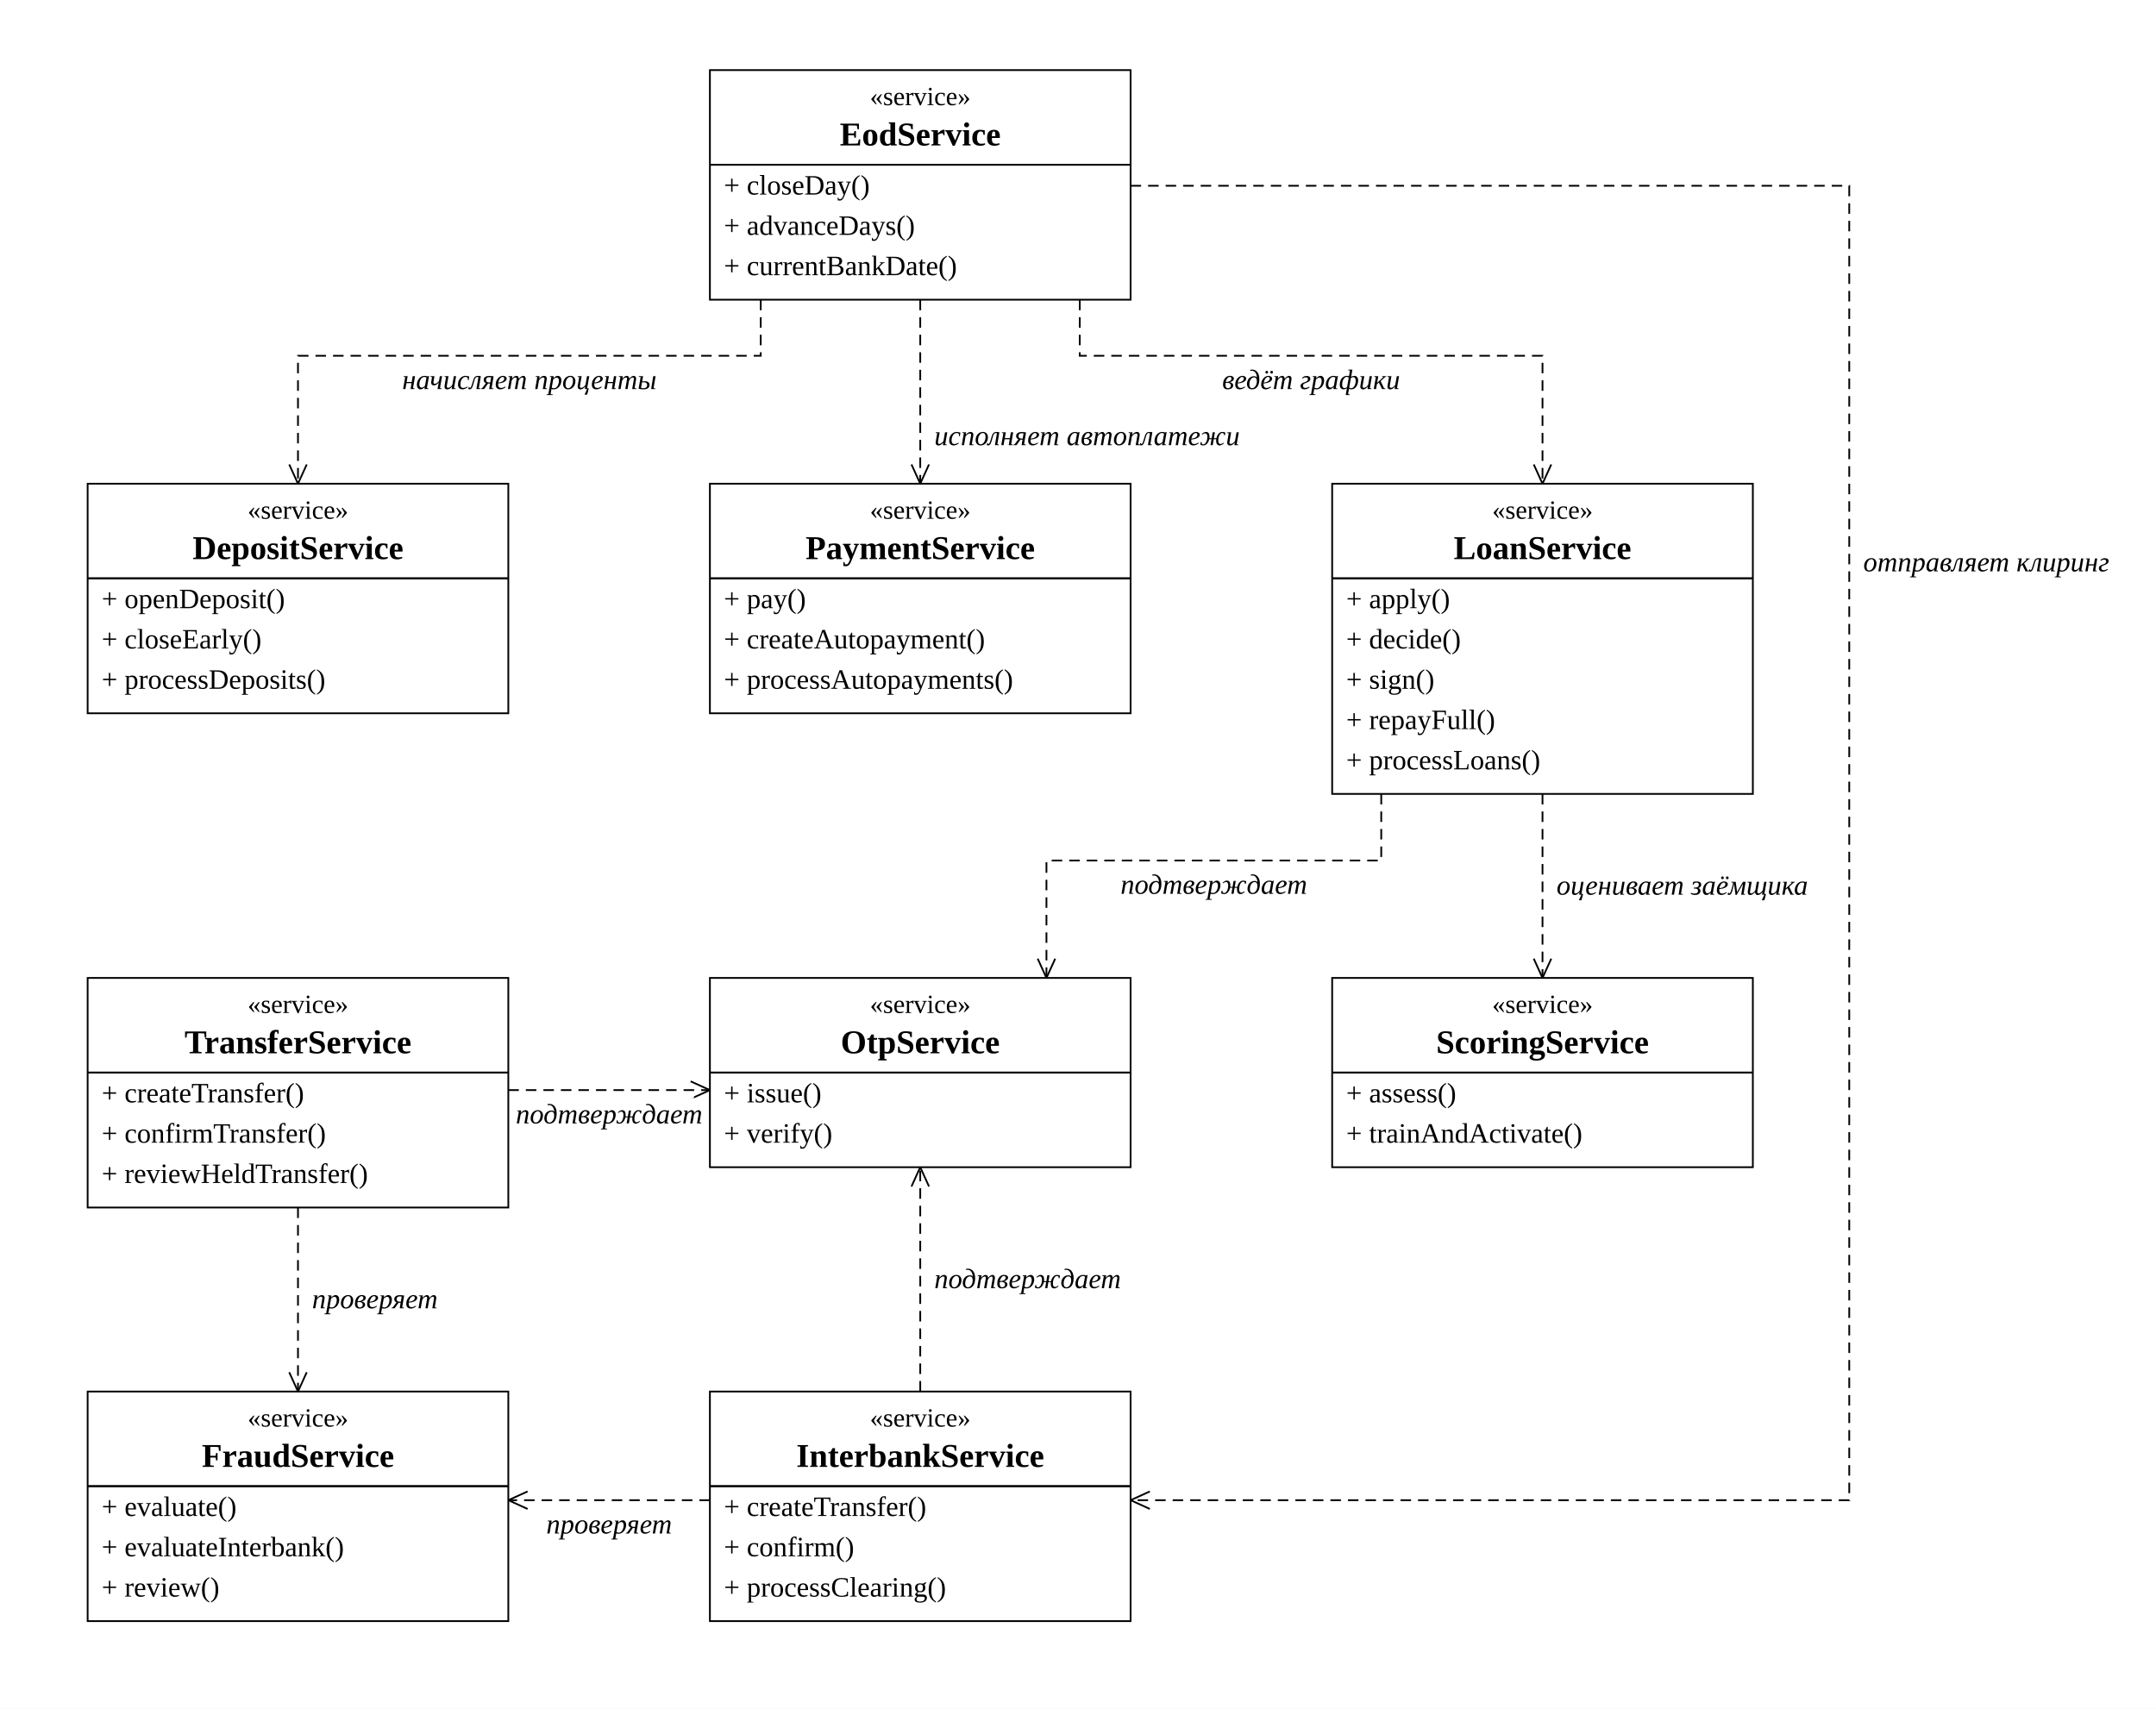
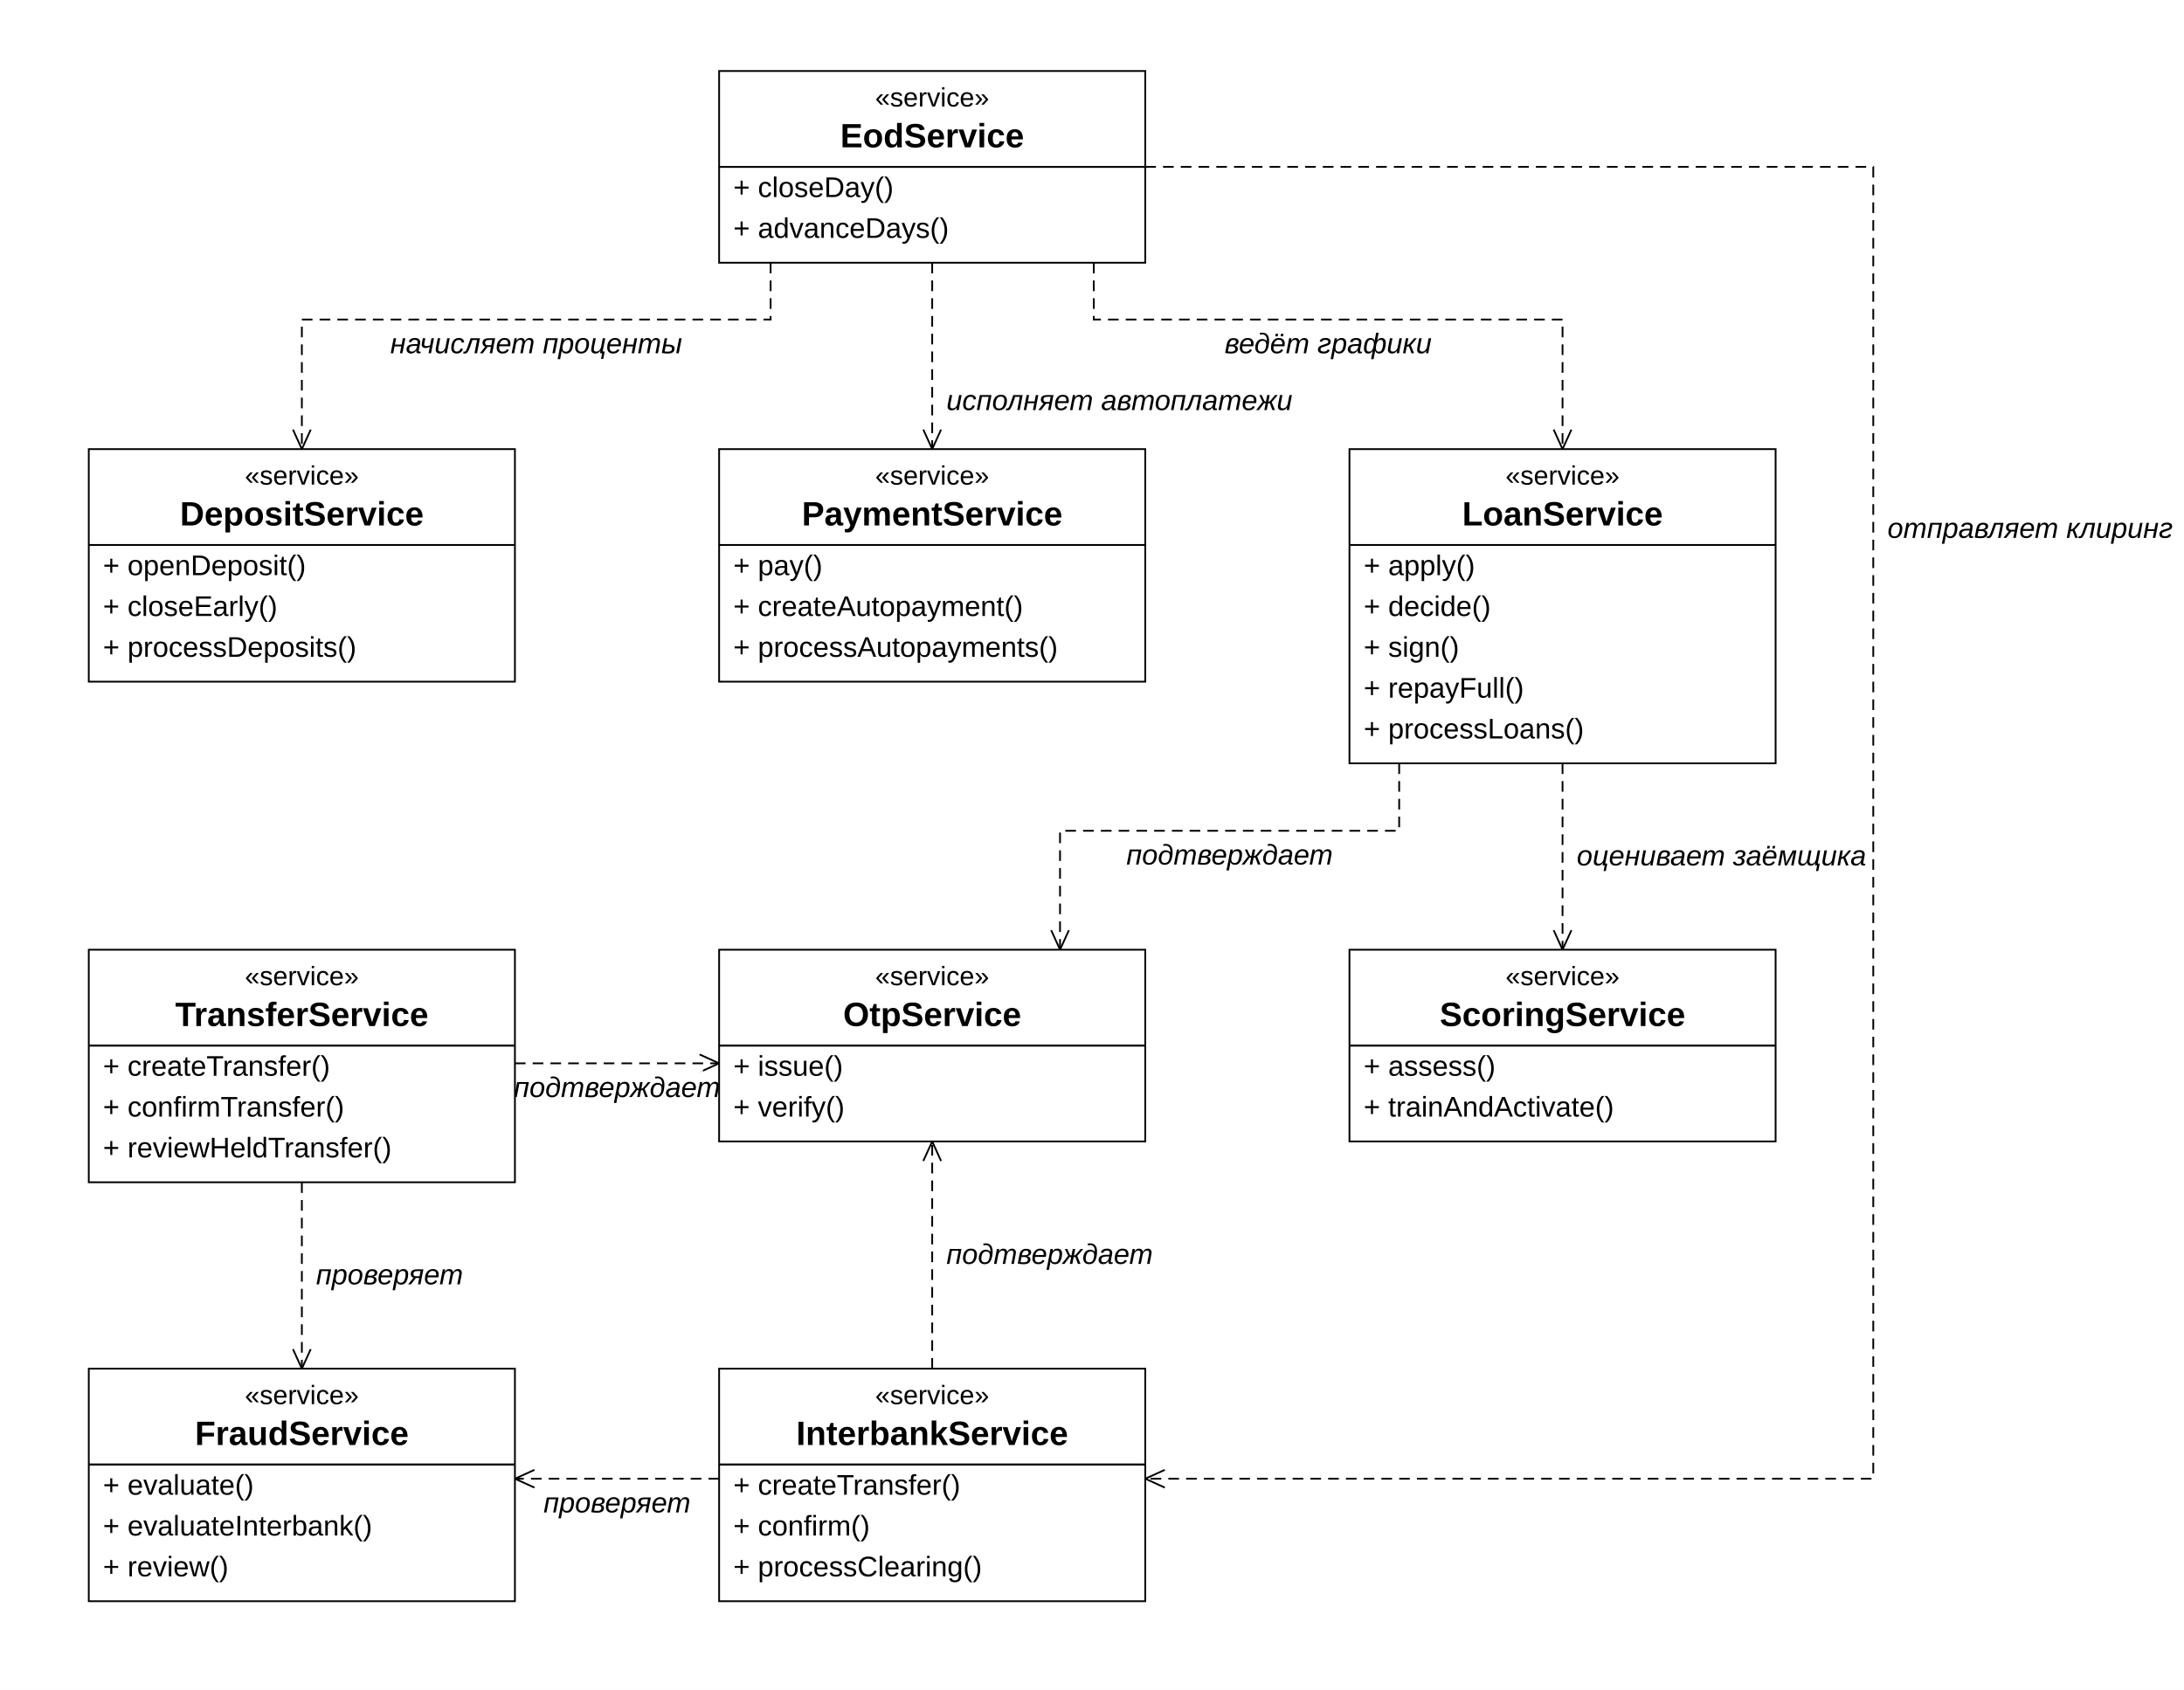
- <svg xmlns="http://www.w3.org/2000/svg" width="1230" height="975" viewBox="0 0 1230 975" font-family="Times New Roman, serif">
+ <svg xmlns="http://www.w3.org/2000/svg" width="1230" height="952" viewBox="0 0 1230 952" font-family="Arial, 'Liberation Sans', sans-serif">
  <rect width="100%" height="100%" fill="#ffffff" />
-   <path d="M434,171 L434,203 L170,203 L170,276" fill="none" stroke="#000" stroke-width="1" stroke-dasharray="6 4" />
-   <polyline points="165,265 170,276 175,265" fill="none" stroke="#000" />
-   <rect x="231.4" y="206" width="141.2" height="22" fill="#fff" opacity="0.92" />
-   <text x="302" y="222" font-size="16" font-style="italic" text-anchor="middle">начисляет проценты</text>
-   <path d="M525,171 L525,276" fill="none" stroke="#000" stroke-width="1" stroke-dasharray="6 4" />
-   <polyline points="520,265 525,276 530,265" fill="none" stroke="#000" />
-   <rect x="530" y="238" width="163.4" height="22" fill="#fff" opacity="0.92" />
-   <text x="533" y="254" font-size="16" font-style="italic" text-anchor="start">исполняет автоплатежи</text>
-   <path d="M616,171 L616,203 L880,203 L880,276" fill="none" stroke="#000" stroke-width="1" stroke-dasharray="6 4" />
-   <polyline points="875,265 880,276 885,265" fill="none" stroke="#000" />
-   <rect x="695.9" y="206" width="104.2" height="22" fill="#fff" opacity="0.92" />
-   <text x="748" y="222" font-size="16" font-style="italic" text-anchor="middle">ведёт графики</text>
-   <path d="M645,106 L1055,106 L1055,856 L645,856" fill="none" stroke="#000" stroke-width="1" stroke-dasharray="6 4" />
-   <polyline points="656,851 645,856 656,861" fill="none" stroke="#000" />
-   <rect x="1060" y="310" width="141.2" height="22" fill="#fff" opacity="0.92" />
-   <text x="1063" y="326" font-size="16" font-style="italic" text-anchor="start">отправляет клиринг</text>
-   <path d="M880,453 L880,558" fill="none" stroke="#000" stroke-width="1" stroke-dasharray="6 4" />
-   <polyline points="875,547 880,558 885,547" fill="none" stroke="#000" />
-   <rect x="885" y="494.5" width="141.2" height="22" fill="#fff" opacity="0.92" />
-   <text x="888" y="510.5" font-size="16" font-style="italic" text-anchor="start">оценивает заёмщика</text>
-   <path d="M788,453 L788,491 L597,491 L597,558" fill="none" stroke="#000" stroke-width="1" stroke-dasharray="6 4" />
-   <polyline points="592,547 597,558 602,547" fill="none" stroke="#000" />
-   <rect x="644.1" y="494" width="96.8" height="22" fill="#fff" opacity="0.92" />
-   <text x="692.5" y="510" font-size="16" font-style="italic" text-anchor="middle">подтверждает</text>
-   <path d="M290,622 L405,622" fill="none" stroke="#000" stroke-width="1" stroke-dasharray="6 4" />
-   <polyline points="394,627 405,622 394,617" fill="none" stroke="#000" />
-   <rect x="299.1" y="625" width="96.8" height="22" fill="#fff" opacity="0.92" />
-   <text x="347.5" y="641" font-size="16" font-style="italic" text-anchor="middle">подтверждает</text>
-   <path d="M170,689 L170,794" fill="none" stroke="#000" stroke-width="1" stroke-dasharray="6 4" />
-   <polyline points="165,783 170,794 175,783" fill="none" stroke="#000" />
-   <rect x="175" y="730.5" width="74.6" height="22" fill="#fff" opacity="0.92" />
-   <text x="178" y="746.5" font-size="16" font-style="italic" text-anchor="start">проверяет</text>
-   <path d="M405,856 L290,856" fill="none" stroke="#000" stroke-width="1" stroke-dasharray="6 4" />
-   <polyline points="301,851 290,856 301,861" fill="none" stroke="#000" />
-   <rect x="310.2" y="859" width="74.6" height="22" fill="#fff" opacity="0.92" />
-   <text x="347.5" y="875" font-size="16" font-style="italic" text-anchor="middle">проверяет</text>
-   <path d="M525,794 L525,666" fill="none" stroke="#000" stroke-width="1" stroke-dasharray="6 4" />
-   <polyline points="530,677 525,666 520,677" fill="none" stroke="#000" />
-   <rect x="530" y="719" width="96.8" height="22" fill="#fff" opacity="0.92" />
-   <text x="533" y="735" font-size="16" font-style="italic" text-anchor="start">подтверждает</text>
-   <rect x="405" y="40" width="240" height="131" fill="#fff" stroke="#000" stroke-width="1" />
+   <path d="M434,148 L434,180 L170,180 L170,253" fill="none" stroke="#000" stroke-width="1" stroke-dasharray="6 4" />
+   <polyline points="165,242 170,253 175,242" fill="none" stroke="#000" />
+   <rect x="231.4" y="183" width="141.2" height="22" fill="#fff" opacity="0.92" />
+   <text x="302" y="199" font-size="16" font-style="italic" text-anchor="middle">начисляет проценты</text>
+   <path d="M525,148 L525,253" fill="none" stroke="#000" stroke-width="1" stroke-dasharray="6 4" />
+   <polyline points="520,242 525,253 530,242" fill="none" stroke="#000" />
+   <rect x="530" y="215" width="163.4" height="22" fill="#fff" opacity="0.92" />
+   <text x="533" y="231" font-size="16" font-style="italic" text-anchor="start">исполняет автоплатежи</text>
+   <path d="M616,148 L616,180 L880,180 L880,253" fill="none" stroke="#000" stroke-width="1" stroke-dasharray="6 4" />
+   <polyline points="875,242 880,253 885,242" fill="none" stroke="#000" />
+   <rect x="695.9" y="183" width="104.2" height="22" fill="#fff" opacity="0.92" />
+   <text x="748" y="199" font-size="16" font-style="italic" text-anchor="middle">ведёт графики</text>
+   <path d="M645,94 L1055,94 L1055,833 L645,833" fill="none" stroke="#000" stroke-width="1" stroke-dasharray="6 4" />
+   <polyline points="656,828 645,833 656,838" fill="none" stroke="#000" />
+   <rect x="1060" y="287" width="141.2" height="22" fill="#fff" opacity="0.92" />
+   <text x="1063" y="303" font-size="16" font-style="italic" text-anchor="start">отправляет клиринг</text>
+   <path d="M880,430 L880,535" fill="none" stroke="#000" stroke-width="1" stroke-dasharray="6 4" />
+   <polyline points="875,524 880,535 885,524" fill="none" stroke="#000" />
+   <rect x="885" y="471.5" width="141.2" height="22" fill="#fff" opacity="0.92" />
+   <text x="888" y="487.5" font-size="16" font-style="italic" text-anchor="start">оценивает заёмщика</text>
+   <path d="M788,430 L788,468 L597,468 L597,535" fill="none" stroke="#000" stroke-width="1" stroke-dasharray="6 4" />
+   <polyline points="592,524 597,535 602,524" fill="none" stroke="#000" />
+   <rect x="644.1" y="471" width="96.8" height="22" fill="#fff" opacity="0.92" />
+   <text x="692.5" y="487" font-size="16" font-style="italic" text-anchor="middle">подтверждает</text>
+   <path d="M290,599 L405,599" fill="none" stroke="#000" stroke-width="1" stroke-dasharray="6 4" />
+   <polyline points="394,604 405,599 394,594" fill="none" stroke="#000" />
+   <rect x="299.1" y="602" width="96.8" height="22" fill="#fff" opacity="0.92" />
+   <text x="347.5" y="618" font-size="16" font-style="italic" text-anchor="middle">подтверждает</text>
+   <path d="M170,666 L170,771" fill="none" stroke="#000" stroke-width="1" stroke-dasharray="6 4" />
+   <polyline points="165,760 170,771 175,760" fill="none" stroke="#000" />
+   <rect x="175" y="707.5" width="74.6" height="22" fill="#fff" opacity="0.92" />
+   <text x="178" y="723.5" font-size="16" font-style="italic" text-anchor="start">проверяет</text>
+   <path d="M405,833 L290,833" fill="none" stroke="#000" stroke-width="1" stroke-dasharray="6 4" />
+   <polyline points="301,828 290,833 301,838" fill="none" stroke="#000" />
+   <rect x="310.2" y="836" width="74.6" height="22" fill="#fff" opacity="0.92" />
+   <text x="347.5" y="852" font-size="16" font-style="italic" text-anchor="middle">проверяет</text>
+   <path d="M525,771 L525,643" fill="none" stroke="#000" stroke-width="1" stroke-dasharray="6 4" />
+   <polyline points="530,654 525,643 520,654" fill="none" stroke="#000" />
+   <rect x="530" y="696" width="96.8" height="22" fill="#fff" opacity="0.92" />
+   <text x="533" y="712" font-size="16" font-style="italic" text-anchor="start">подтверждает</text>
+   <rect x="405" y="40" width="240" height="108" fill="#fff" stroke="#000" stroke-width="1" />
  <text x="525" y="60" font-size="15" text-anchor="middle">«service»</text>
  <text x="525" y="83" font-size="19" font-weight="bold" text-anchor="middle">EodService</text>
  <line x1="405" y1="94" x2="645" y2="94" stroke="#000" />
  <line x1="405" y1="94" x2="645" y2="94" stroke="#000" />
  <text x="413" y="111" font-size="16">+ closeDay()</text>
  <text x="413" y="134" font-size="16">+ advanceDays()</text>
-   <text x="413" y="157" font-size="16">+ currentBankDate()</text>
-   <rect x="50" y="276" width="240" height="131" fill="#fff" stroke="#000" stroke-width="1" />
-   <text x="170" y="296" font-size="15" text-anchor="middle">«service»</text>
-   <text x="170" y="319" font-size="19" font-weight="bold" text-anchor="middle">DepositService</text>
-   <line x1="50" y1="330" x2="290" y2="330" stroke="#000" />
-   <line x1="50" y1="330" x2="290" y2="330" stroke="#000" />
-   <text x="58" y="347" font-size="16">+ openDeposit()</text>
-   <text x="58" y="370" font-size="16">+ closeEarly()</text>
-   <text x="58" y="393" font-size="16">+ processDeposits()</text>
-   <rect x="405" y="276" width="240" height="131" fill="#fff" stroke="#000" stroke-width="1" />
-   <text x="525" y="296" font-size="15" text-anchor="middle">«service»</text>
-   <text x="525" y="319" font-size="19" font-weight="bold" text-anchor="middle">PaymentService</text>
-   <line x1="405" y1="330" x2="645" y2="330" stroke="#000" />
-   <line x1="405" y1="330" x2="645" y2="330" stroke="#000" />
-   <text x="413" y="347" font-size="16">+ pay()</text>
-   <text x="413" y="370" font-size="16">+ createAutopayment()</text>
-   <text x="413" y="393" font-size="16">+ processAutopayments()</text>
-   <rect x="760" y="276" width="240" height="177" fill="#fff" stroke="#000" stroke-width="1" />
-   <text x="880" y="296" font-size="15" text-anchor="middle">«service»</text>
-   <text x="880" y="319" font-size="19" font-weight="bold" text-anchor="middle">LoanService</text>
-   <line x1="760" y1="330" x2="1000" y2="330" stroke="#000" />
-   <line x1="760" y1="330" x2="1000" y2="330" stroke="#000" />
-   <text x="768" y="347" font-size="16">+ apply()</text>
-   <text x="768" y="370" font-size="16">+ decide()</text>
-   <text x="768" y="393" font-size="16">+ sign()</text>
-   <text x="768" y="416" font-size="16">+ repayFull()</text>
-   <text x="768" y="439" font-size="16">+ processLoans()</text>
-   <rect x="50" y="558" width="240" height="131" fill="#fff" stroke="#000" stroke-width="1" />
-   <text x="170" y="578" font-size="15" text-anchor="middle">«service»</text>
-   <text x="170" y="601" font-size="19" font-weight="bold" text-anchor="middle">TransferService</text>
-   <line x1="50" y1="612" x2="290" y2="612" stroke="#000" />
-   <line x1="50" y1="612" x2="290" y2="612" stroke="#000" />
-   <text x="58" y="629" font-size="16">+ createTransfer()</text>
-   <text x="58" y="652" font-size="16">+ confirmTransfer()</text>
-   <text x="58" y="675" font-size="16">+ reviewHeldTransfer()</text>
-   <rect x="405" y="558" width="240" height="108" fill="#fff" stroke="#000" stroke-width="1" />
-   <text x="525" y="578" font-size="15" text-anchor="middle">«service»</text>
-   <text x="525" y="601" font-size="19" font-weight="bold" text-anchor="middle">OtpService</text>
-   <line x1="405" y1="612" x2="645" y2="612" stroke="#000" />
-   <line x1="405" y1="612" x2="645" y2="612" stroke="#000" />
-   <text x="413" y="629" font-size="16">+ issue()</text>
-   <text x="413" y="652" font-size="16">+ verify()</text>
-   <rect x="760" y="558" width="240" height="108" fill="#fff" stroke="#000" stroke-width="1" />
-   <text x="880" y="578" font-size="15" text-anchor="middle">«service»</text>
-   <text x="880" y="601" font-size="19" font-weight="bold" text-anchor="middle">ScoringService</text>
-   <line x1="760" y1="612" x2="1000" y2="612" stroke="#000" />
-   <line x1="760" y1="612" x2="1000" y2="612" stroke="#000" />
-   <text x="768" y="629" font-size="16">+ assess()</text>
-   <text x="768" y="652" font-size="16">+ trainAndActivate()</text>
-   <rect x="50" y="794" width="240" height="131" fill="#fff" stroke="#000" stroke-width="1" />
-   <text x="170" y="814" font-size="15" text-anchor="middle">«service»</text>
-   <text x="170" y="837" font-size="19" font-weight="bold" text-anchor="middle">FraudService</text>
-   <line x1="50" y1="848" x2="290" y2="848" stroke="#000" />
-   <line x1="50" y1="848" x2="290" y2="848" stroke="#000" />
-   <text x="58" y="865" font-size="16">+ evaluate()</text>
-   <text x="58" y="888" font-size="16">+ evaluateInterbank()</text>
-   <text x="58" y="911" font-size="16">+ review()</text>
-   <rect x="405" y="794" width="240" height="131" fill="#fff" stroke="#000" stroke-width="1" />
-   <text x="525" y="814" font-size="15" text-anchor="middle">«service»</text>
-   <text x="525" y="837" font-size="19" font-weight="bold" text-anchor="middle">InterbankService</text>
-   <line x1="405" y1="848" x2="645" y2="848" stroke="#000" />
-   <line x1="405" y1="848" x2="645" y2="848" stroke="#000" />
-   <text x="413" y="865" font-size="16">+ createTransfer()</text>
-   <text x="413" y="888" font-size="16">+ confirm()</text>
-   <text x="413" y="911" font-size="16">+ processClearing()</text>
+   <rect x="50" y="253" width="240" height="131" fill="#fff" stroke="#000" stroke-width="1" />
+   <text x="170" y="273" font-size="15" text-anchor="middle">«service»</text>
+   <text x="170" y="296" font-size="19" font-weight="bold" text-anchor="middle">DepositService</text>
+   <line x1="50" y1="307" x2="290" y2="307" stroke="#000" />
+   <line x1="50" y1="307" x2="290" y2="307" stroke="#000" />
+   <text x="58" y="324" font-size="16">+ openDeposit()</text>
+   <text x="58" y="347" font-size="16">+ closeEarly()</text>
+   <text x="58" y="370" font-size="16">+ processDeposits()</text>
+   <rect x="405" y="253" width="240" height="131" fill="#fff" stroke="#000" stroke-width="1" />
+   <text x="525" y="273" font-size="15" text-anchor="middle">«service»</text>
+   <text x="525" y="296" font-size="19" font-weight="bold" text-anchor="middle">PaymentService</text>
+   <line x1="405" y1="307" x2="645" y2="307" stroke="#000" />
+   <line x1="405" y1="307" x2="645" y2="307" stroke="#000" />
+   <text x="413" y="324" font-size="16">+ pay()</text>
+   <text x="413" y="347" font-size="16">+ createAutopayment()</text>
+   <text x="413" y="370" font-size="16">+ processAutopayments()</text>
+   <rect x="760" y="253" width="240" height="177" fill="#fff" stroke="#000" stroke-width="1" />
+   <text x="880" y="273" font-size="15" text-anchor="middle">«service»</text>
+   <text x="880" y="296" font-size="19" font-weight="bold" text-anchor="middle">LoanService</text>
+   <line x1="760" y1="307" x2="1000" y2="307" stroke="#000" />
+   <line x1="760" y1="307" x2="1000" y2="307" stroke="#000" />
+   <text x="768" y="324" font-size="16">+ apply()</text>
+   <text x="768" y="347" font-size="16">+ decide()</text>
+   <text x="768" y="370" font-size="16">+ sign()</text>
+   <text x="768" y="393" font-size="16">+ repayFull()</text>
+   <text x="768" y="416" font-size="16">+ processLoans()</text>
+   <rect x="50" y="535" width="240" height="131" fill="#fff" stroke="#000" stroke-width="1" />
+   <text x="170" y="555" font-size="15" text-anchor="middle">«service»</text>
+   <text x="170" y="578" font-size="19" font-weight="bold" text-anchor="middle">TransferService</text>
+   <line x1="50" y1="589" x2="290" y2="589" stroke="#000" />
+   <line x1="50" y1="589" x2="290" y2="589" stroke="#000" />
+   <text x="58" y="606" font-size="16">+ createTransfer()</text>
+   <text x="58" y="629" font-size="16">+ confirmTransfer()</text>
+   <text x="58" y="652" font-size="16">+ reviewHeldTransfer()</text>
+   <rect x="405" y="535" width="240" height="108" fill="#fff" stroke="#000" stroke-width="1" />
+   <text x="525" y="555" font-size="15" text-anchor="middle">«service»</text>
+   <text x="525" y="578" font-size="19" font-weight="bold" text-anchor="middle">OtpService</text>
+   <line x1="405" y1="589" x2="645" y2="589" stroke="#000" />
+   <line x1="405" y1="589" x2="645" y2="589" stroke="#000" />
+   <text x="413" y="606" font-size="16">+ issue()</text>
+   <text x="413" y="629" font-size="16">+ verify()</text>
+   <rect x="760" y="535" width="240" height="108" fill="#fff" stroke="#000" stroke-width="1" />
+   <text x="880" y="555" font-size="15" text-anchor="middle">«service»</text>
+   <text x="880" y="578" font-size="19" font-weight="bold" text-anchor="middle">ScoringService</text>
+   <line x1="760" y1="589" x2="1000" y2="589" stroke="#000" />
+   <line x1="760" y1="589" x2="1000" y2="589" stroke="#000" />
+   <text x="768" y="606" font-size="16">+ assess()</text>
+   <text x="768" y="629" font-size="16">+ trainAndActivate()</text>
+   <rect x="50" y="771" width="240" height="131" fill="#fff" stroke="#000" stroke-width="1" />
+   <text x="170" y="791" font-size="15" text-anchor="middle">«service»</text>
+   <text x="170" y="814" font-size="19" font-weight="bold" text-anchor="middle">FraudService</text>
+   <line x1="50" y1="825" x2="290" y2="825" stroke="#000" />
+   <line x1="50" y1="825" x2="290" y2="825" stroke="#000" />
+   <text x="58" y="842" font-size="16">+ evaluate()</text>
+   <text x="58" y="865" font-size="16">+ evaluateInterbank()</text>
+   <text x="58" y="888" font-size="16">+ review()</text>
+   <rect x="405" y="771" width="240" height="131" fill="#fff" stroke="#000" stroke-width="1" />
+   <text x="525" y="791" font-size="15" text-anchor="middle">«service»</text>
+   <text x="525" y="814" font-size="19" font-weight="bold" text-anchor="middle">InterbankService</text>
+   <line x1="405" y1="825" x2="645" y2="825" stroke="#000" />
+   <line x1="405" y1="825" x2="645" y2="825" stroke="#000" />
+   <text x="413" y="842" font-size="16">+ createTransfer()</text>
+   <text x="413" y="865" font-size="16">+ confirm()</text>
+   <text x="413" y="888" font-size="16">+ processClearing()</text>
</svg>
